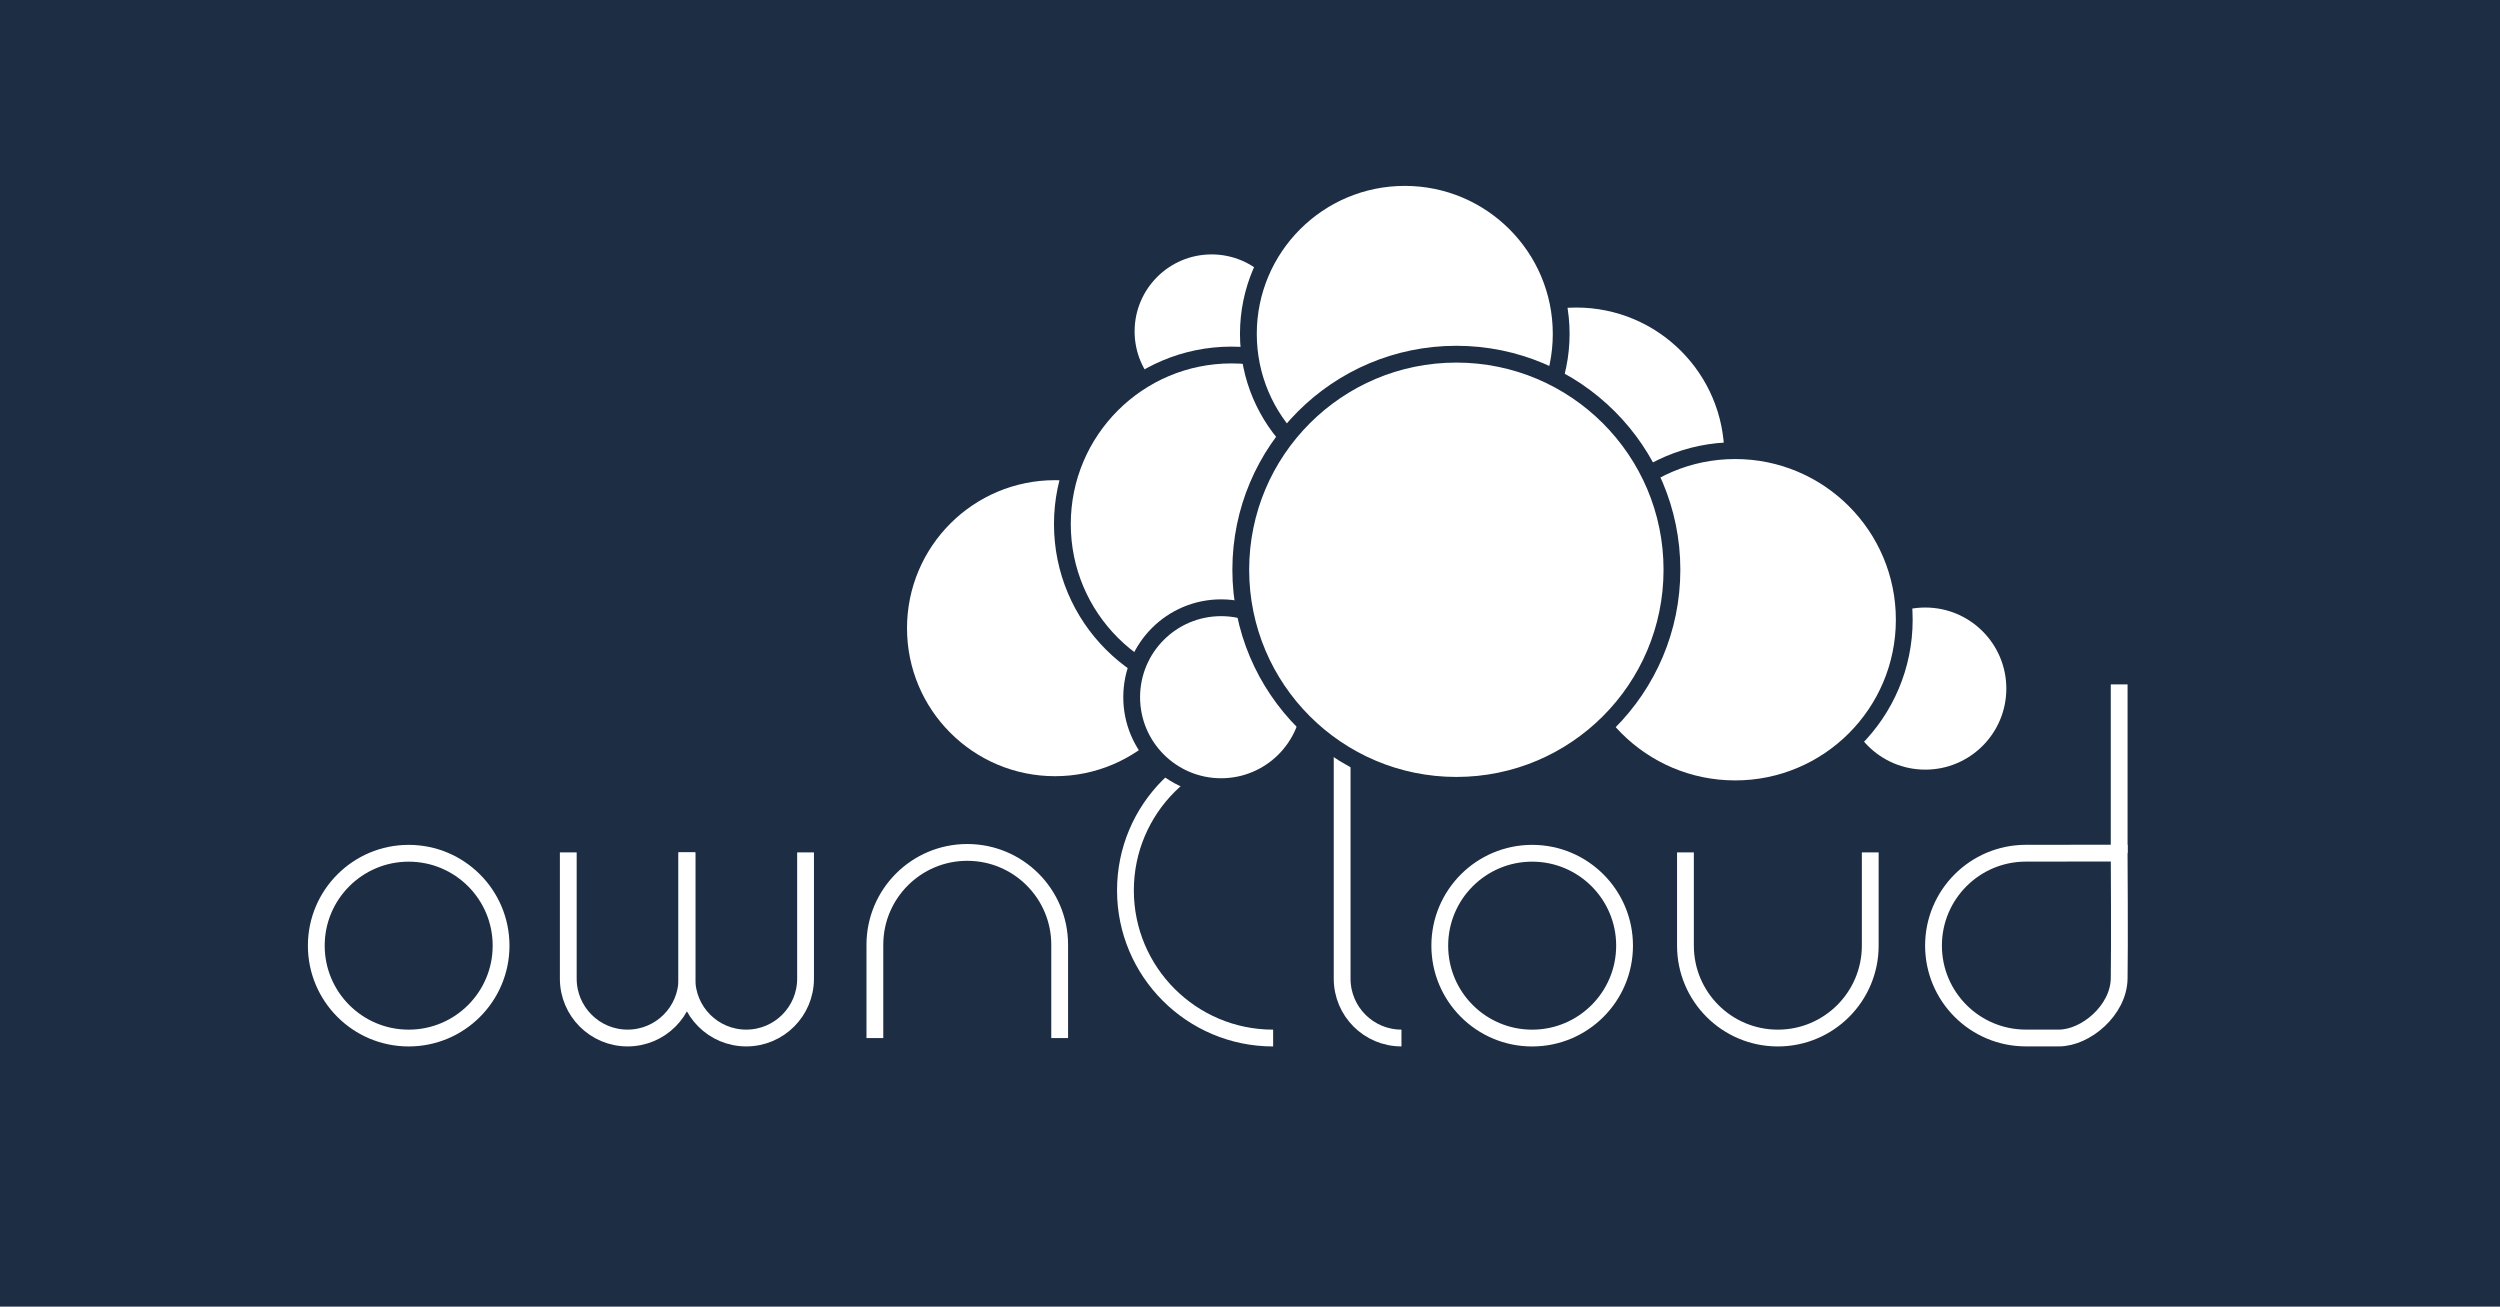
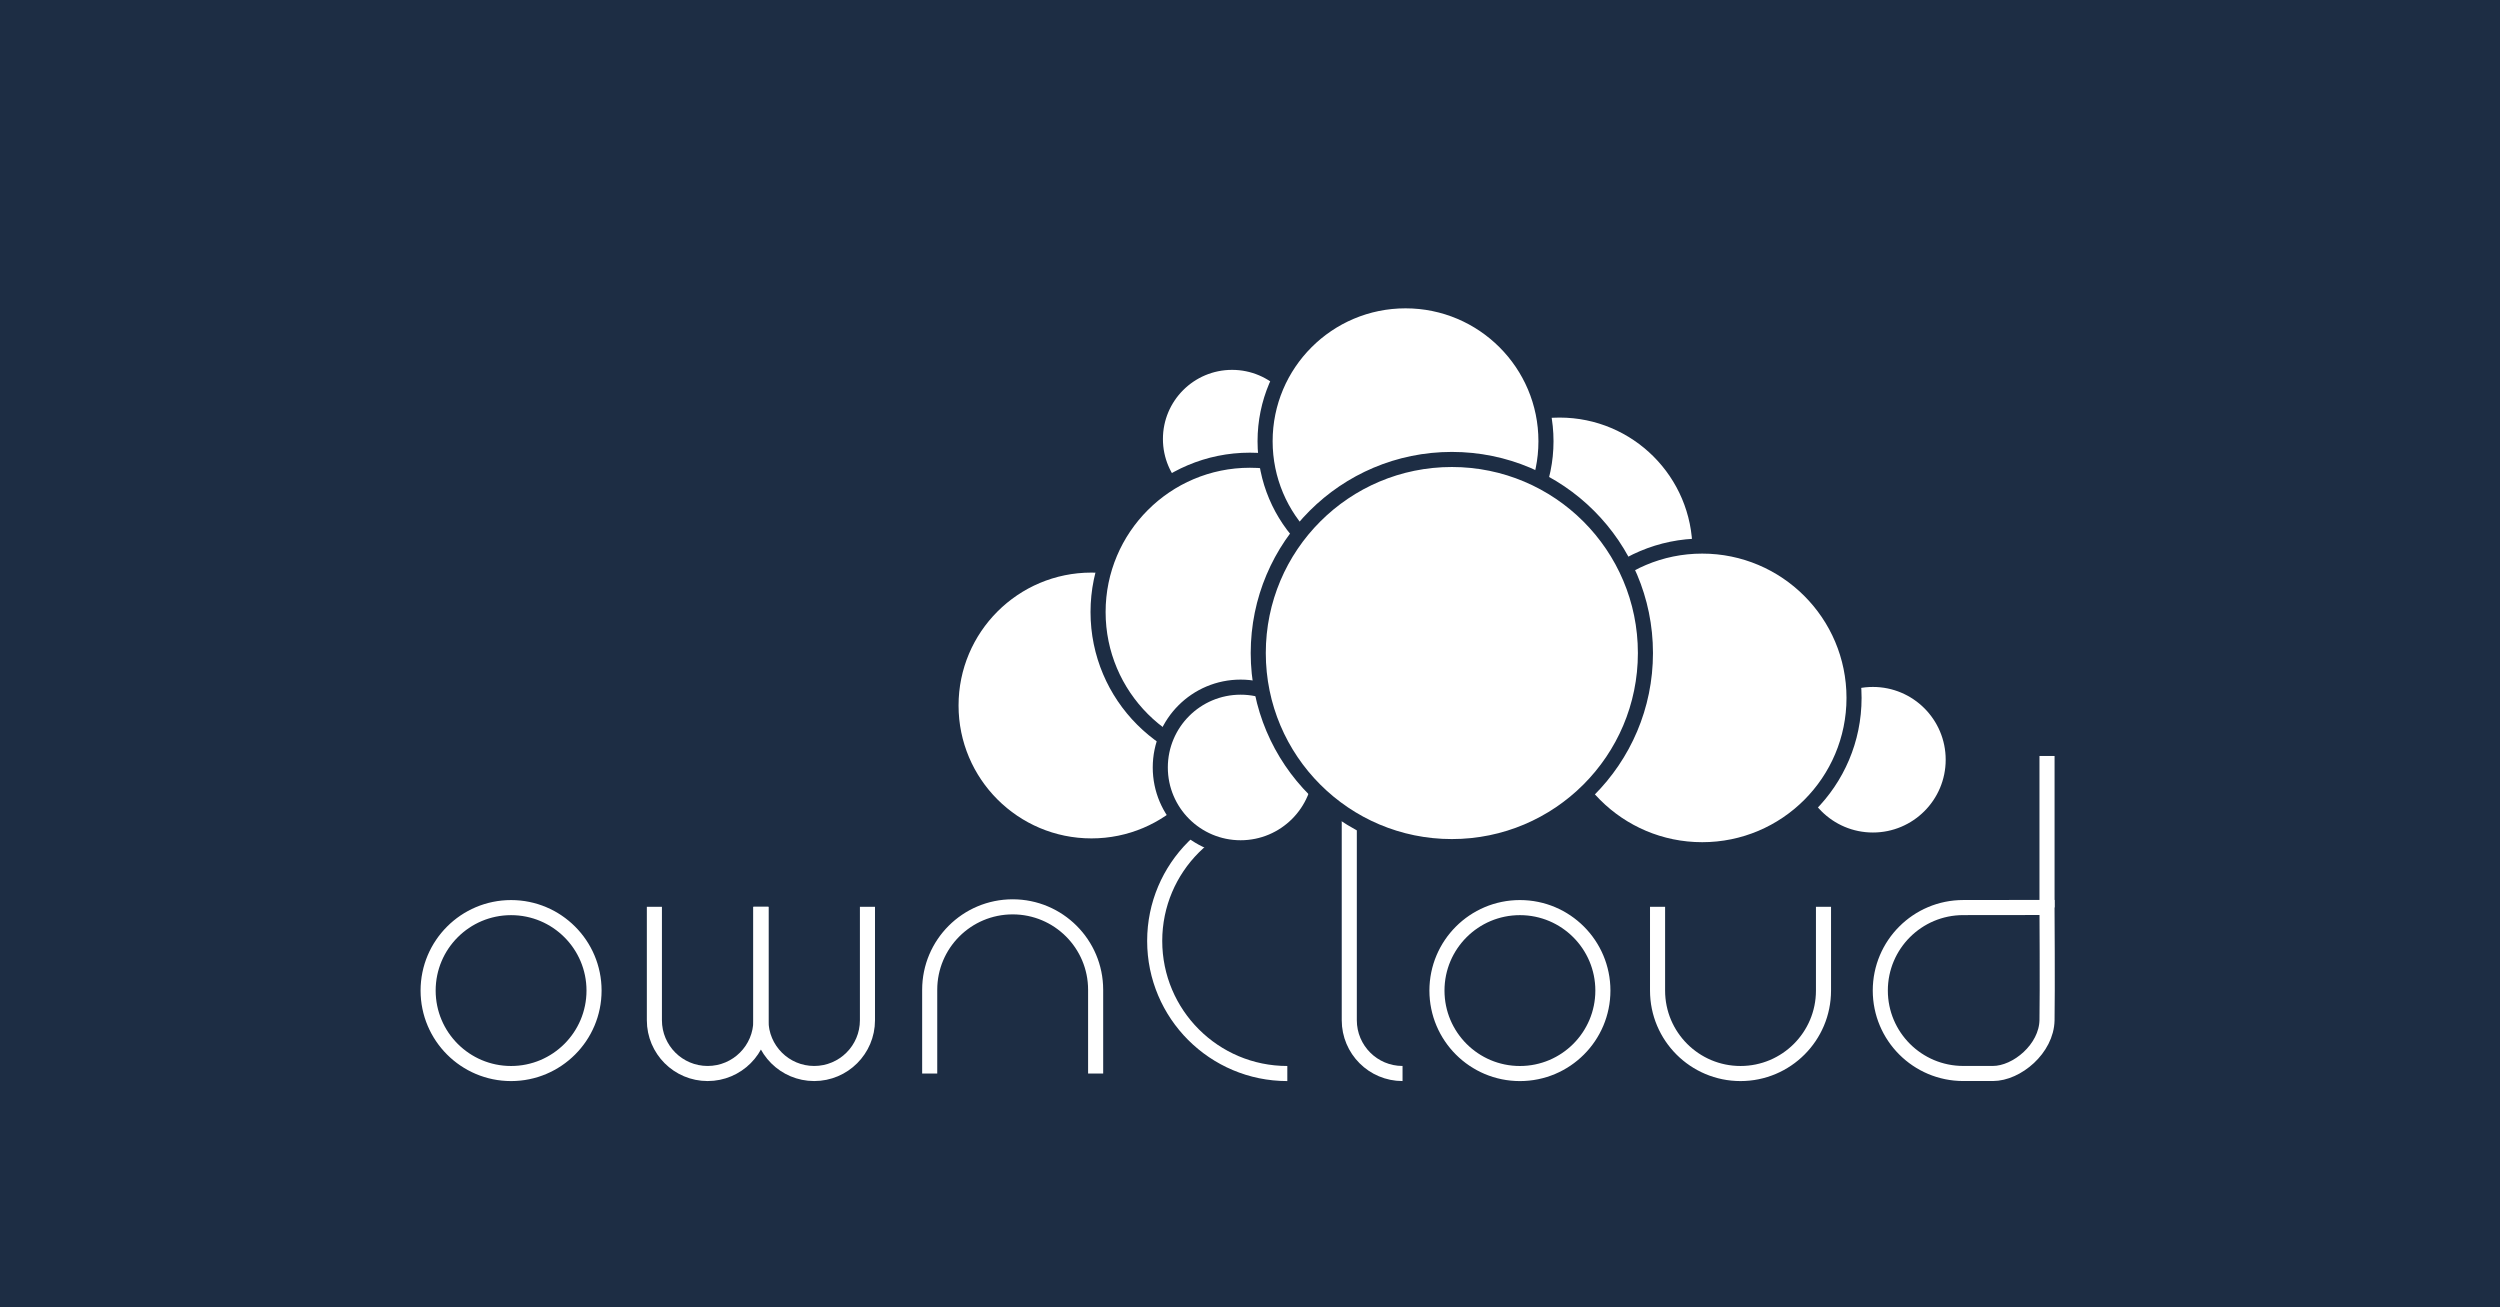
<svg xmlns="http://www.w3.org/2000/svg" version="1.1" width="595.275" height="311.111" id="svg8944">
  <defs id="defs8946" />
-   <rect width="595.275" height="311.111" x="0" y="0" id="rect236" style="fill:#1d2d44;fill-opacity:1;" />
-   <circle cx="97.312" cy="225.171" r="21.999" transform="translate(2.0703125e-7,-1.1660156e-5)" id="circle238" style="fill:none;stroke:#ffffff;stroke-width:4;stroke-opacity:1;" />
-   <circle cx="364.825" cy="225.171" r="22.001" transform="translate(2.0703125e-7,-1.1660156e-5)" id="circle240" style="fill:none;stroke:#ffffff;stroke-width:4;stroke-opacity:1;" />
-   <path d="m 135.313,202.966 v 30.074 c 0,7.801 6.324,14.123 14.123,14.123 7.803,0 14.125,-6.322 14.125,-14.123 0,-0.004 0,-30.074 0,-30.074" id="path242" style="fill:none;stroke:#ffffff;stroke-width:4;stroke-opacity:1;" />
-   <path d="m 163.561,202.966 v 30.074 c 0,7.801 6.324,14.123 14.125,14.123 7.801,0 14.125,-6.322 14.125,-14.123 0,-0.004 0,-30.074 0,-30.074" id="path244" style="fill:none;stroke:#ffffff;stroke-width:4;stroke-opacity:1;" />
-   <path d="m 319.578,162.962 v 70.078 c 0,7.801 6.322,14.123 14.123,14.123" id="path246" style="fill:none;stroke:#ffffff;stroke-width:4;stroke-opacity:1;" />
-   <path d="m 208.317,247.169 v -22.201 c 0,-12.15 9.85,-22 22,-22 12.152,0 22.002,9.85 22.002,22 0,0.006 0,22.201 0,22.201" id="path248" style="fill:none;stroke:#ffffff;stroke-width:4;stroke-opacity:1;" />
-   <path d="m 401.322,202.966 v 22.205 c 0,12.148 9.85,21.998 22,21.998 12.15,0 22.002,-9.85 22.002,-21.998 0,-0.008 0,-22.205 0,-22.205" id="path250" style="fill:none;stroke:#ffffff;stroke-width:4;stroke-opacity:1;" />
-   <path d="m 303.146,176.839 c -19.421,0 -35.167,15.744 -35.167,35.166 0,19.422 15.746,35.164 35.167,35.164" id="path252" style="fill:none;stroke:#ffffff;stroke-width:4;stroke-opacity:1;" />
-   <polyline points="504.596,162.962 504.596,203.134 504.596,202.155 " id="polyline254" style="fill:none;stroke:#ffffff;stroke-width:4;stroke-opacity:1;" transform="translate(2.0703125e-7,-1.1660156e-5)" />
-   <path d="m 490.236,247.157 c -4.275,0 -7.844,0 -7.848,0 -12.15,0 -22,-9.85 -22,-21.998 0,-12.15 9.85,-22 22,-22 l 22.207,-0.025 c 0,0 0.137,22.342 0,29.895 -0.138,7.552 -7.968,14.128 -14.359,14.128 z" id="path256" style="fill:none;stroke:#ffffff;stroke-width:4;stroke-opacity:1;" />
-   <circle cx="288.494" cy="78.911" r="20.332" transform="translate(2.0703125e-7,-1.1660156e-5)" id="circle265" style="fill:#ffffff;fill-opacity:1;stroke:#1d2d44;stroke-width:4;stroke-opacity:1;" />
-   <circle cx="251.211" cy="149.577" r="37.242" transform="translate(2.0703125e-7,-1.1660156e-5)" id="circle272" style="fill:#ffffff;fill-opacity:1;stroke:#1d2d44;stroke-width:4;stroke-opacity:1;" />
-   <circle cx="293.225" cy="124.796" r="40.261" transform="translate(2.0703125e-7,-1.1660156e-5)" id="circle279" style="fill:#ffffff;fill-opacity:1;stroke:#1d2d44;stroke-width:4;stroke-opacity:1;" />
-   <circle cx="375.334" cy="108.472" r="37.242" transform="translate(2.0703125e-7,-1.1660156e-5)" id="circle286" style="fill:#ffffff;fill-opacity:1;stroke:#1d2d44;stroke-width:4;stroke-opacity:1;" />
-   <circle cx="334.493" cy="79.504" r="37.241" transform="translate(2.0703125e-7,-1.1660156e-5)" id="circle293" style="fill:#ffffff;fill-opacity:1;stroke:#1d2d44;stroke-width:4;stroke-opacity:1;" />
-   <circle cx="458.427" cy="163.958" r="21.3" transform="translate(2.0703125e-7,-1.1660156e-5)" id="circle300" style="fill:#ffffff;fill-opacity:1;stroke:#1d2d44;stroke-width:4;stroke-opacity:1;" />
-   <circle cx="413.163" cy="147.563" r="40.261" transform="translate(2.0703125e-7,-1.1660156e-5)" id="circle307" style="fill:#ffffff;fill-opacity:1;stroke:#1d2d44;stroke-width:4;stroke-opacity:1;" />
-   <circle cx="290.762" cy="166.011" r="21.299" transform="translate(2.0703125e-7,-1.1660156e-5)" id="circle314" style="fill:#ffffff;fill-opacity:1;stroke:#1d2d44;stroke-width:4;stroke-opacity:1;" />
-   <path d="m 398.107,135.669 c 0,28.348 -22.984,51.328 -51.334,51.328 -28.35,0 -51.333,-22.98 -51.333,-51.328 0,-28.351 22.984,-51.333 51.333,-51.333 28.349,0 51.334,22.982 51.334,51.333 z" id="path321" style="fill:#ffffff;fill-opacity:1;stroke:#1d2d44;stroke-width:4;stroke-opacity:1;" />
+   <g id="g4175" transform="matrix(0.8979535,0,0,0.8979535,27.43975,23.93995)">
+     <rect style="fill:#1d2d44;fill-opacity:1" id="rect236" y="-34.148" x="-47.277" height="379.406" width="689.83" />
+     <g transform="translate(7.652811,10.83801)" id="g4154">
+       <circle cx="97.312" cy="225.171" r="21.999" transform="translate(2.0703125e-7,-1.1660156e-5)" id="circle238" style="fill:none;stroke:#ffffff;stroke-width:4;stroke-opacity:1" />
+       <circle cx="364.825" cy="225.171" r="22.001" transform="translate(2.0703125e-7,-1.1660156e-5)" id="circle240" style="fill:none;stroke:#ffffff;stroke-width:4;stroke-opacity:1" />
+       <path d="m 135.313,202.966 0,30.074 c 0,7.801 6.324,14.123 14.123,14.123 7.803,0 14.125,-6.322 14.125,-14.123 0,-0.004 0,-30.074 0,-30.074" id="path242" style="fill:none;stroke:#ffffff;stroke-width:4;stroke-opacity:1" />
+       <path d="m 163.561,202.966 0,30.074 c 0,7.801 6.324,14.123 14.125,14.123 7.801,0 14.125,-6.322 14.125,-14.123 0,-0.004 0,-30.074 0,-30.074" id="path244" style="fill:none;stroke:#ffffff;stroke-width:4;stroke-opacity:1" />
+       <path d="m 319.578,162.962 0,70.078 c 0,7.801 6.322,14.123 14.123,14.123" id="path246" style="fill:none;stroke:#ffffff;stroke-width:4;stroke-opacity:1" />
+       <path d="m 208.317,247.169 0,-22.201 c 0,-12.15 9.85,-22 22,-22 12.152,0 22.002,9.85 22.002,22 0,0.006 0,22.201 0,22.201" id="path248" style="fill:none;stroke:#ffffff;stroke-width:4;stroke-opacity:1" />
+       <path d="m 401.322,202.966 0,22.205 c 0,12.148 9.85,21.998 22,21.998 12.15,0 22.002,-9.85 22.002,-21.998 0,-0.008 0,-22.205 0,-22.205" id="path250" style="fill:none;stroke:#ffffff;stroke-width:4;stroke-opacity:1" />
+       <path d="m 303.146,176.839 c -19.421,0 -35.167,15.744 -35.167,35.166 0,19.422 15.746,35.164 35.167,35.164" id="path252" style="fill:none;stroke:#ffffff;stroke-width:4;stroke-opacity:1" />
+       <polyline points="504.596,162.962 504.596,203.134 504.596,202.155 " id="polyline254" style="fill:none;stroke:#ffffff;stroke-width:4;stroke-opacity:1" transform="translate(2.0703125e-7,-1.1660156e-5)" />
+       <path d="m 490.236,247.157 c -4.275,0 -7.844,0 -7.848,0 -12.15,0 -22,-9.85 -22,-21.998 0,-12.15 9.85,-22 22,-22 l 22.207,-0.025 c 0,0 0.137,22.342 0,29.895 -0.138,7.552 -7.968,14.128 -14.359,14.128 z" id="path256" style="fill:none;stroke:#ffffff;stroke-width:4;stroke-opacity:1" />
+       <circle cx="288.494" cy="78.911" r="20.332" transform="translate(2.0703125e-7,-1.1660156e-5)" id="circle265" style="fill:#ffffff;fill-opacity:1;stroke:#1d2d44;stroke-width:4;stroke-opacity:1" />
+       <circle cx="251.211" cy="149.577" r="37.242" transform="translate(2.0703125e-7,-1.1660156e-5)" id="circle272" style="fill:#ffffff;fill-opacity:1;stroke:#1d2d44;stroke-width:4;stroke-opacity:1" />
+       <circle cx="293.225" cy="124.796" r="40.261" transform="translate(2.0703125e-7,-1.1660156e-5)" id="circle279" style="fill:#ffffff;fill-opacity:1;stroke:#1d2d44;stroke-width:4;stroke-opacity:1" />
+       <circle cx="375.334" cy="108.472" r="37.242" transform="translate(2.0703125e-7,-1.1660156e-5)" id="circle286" style="fill:#ffffff;fill-opacity:1;stroke:#1d2d44;stroke-width:4;stroke-opacity:1" />
+       <circle cx="334.493" cy="79.504" r="37.241" transform="translate(2.0703125e-7,-1.1660156e-5)" id="circle293" style="fill:#ffffff;fill-opacity:1;stroke:#1d2d44;stroke-width:4;stroke-opacity:1" />
+       <circle cx="458.427" cy="163.958" r="21.3" transform="translate(2.0703125e-7,-1.1660156e-5)" id="circle300" style="fill:#ffffff;fill-opacity:1;stroke:#1d2d44;stroke-width:4;stroke-opacity:1" />
+       <circle cx="413.163" cy="147.563" r="40.261" transform="translate(2.0703125e-7,-1.1660156e-5)" id="circle307" style="fill:#ffffff;fill-opacity:1;stroke:#1d2d44;stroke-width:4;stroke-opacity:1" />
+       <circle cx="290.762" cy="166.011" r="21.299" transform="translate(2.0703125e-7,-1.1660156e-5)" id="circle314" style="fill:#ffffff;fill-opacity:1;stroke:#1d2d44;stroke-width:4;stroke-opacity:1" />
+       <path d="m 398.107,135.669 c 0,28.348 -22.984,51.328 -51.334,51.328 -28.35,0 -51.333,-22.98 -51.333,-51.328 0,-28.351 22.984,-51.333 51.333,-51.333 28.349,0 51.334,22.982 51.334,51.333 z" id="path321" style="fill:#ffffff;fill-opacity:1;stroke:#1d2d44;stroke-width:4;stroke-opacity:1" />
+     </g>
+   </g>
</svg>
